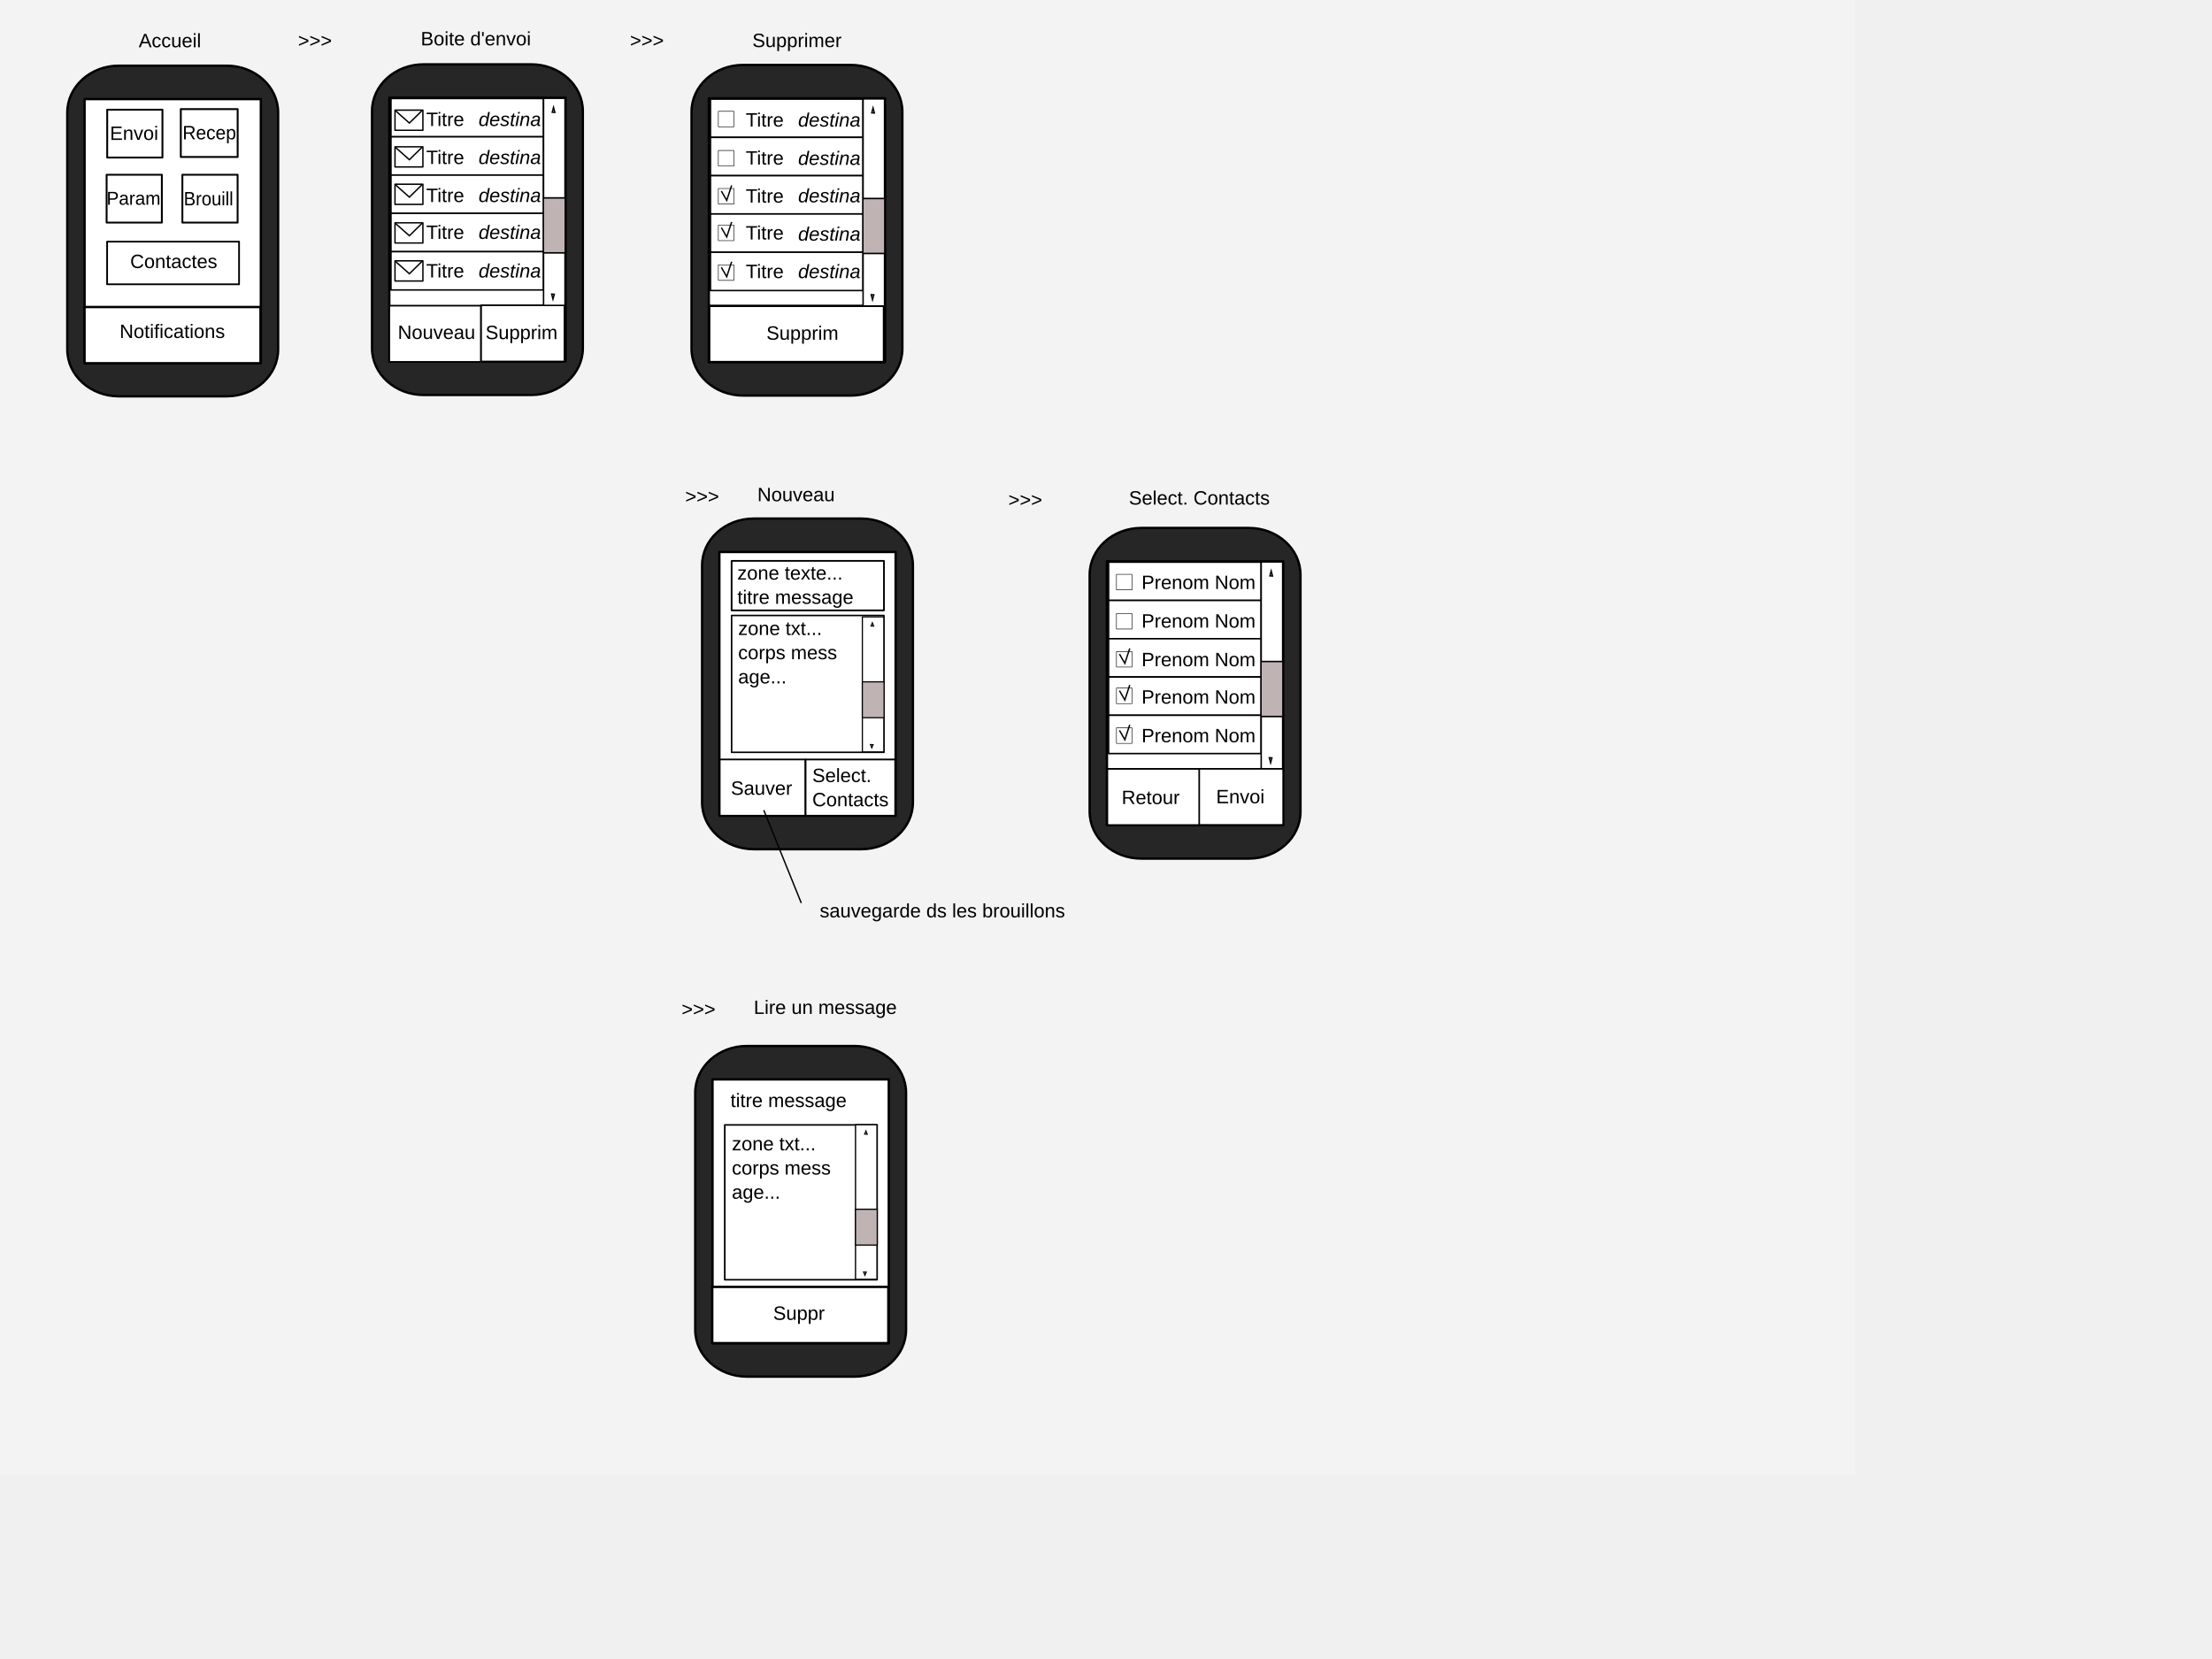
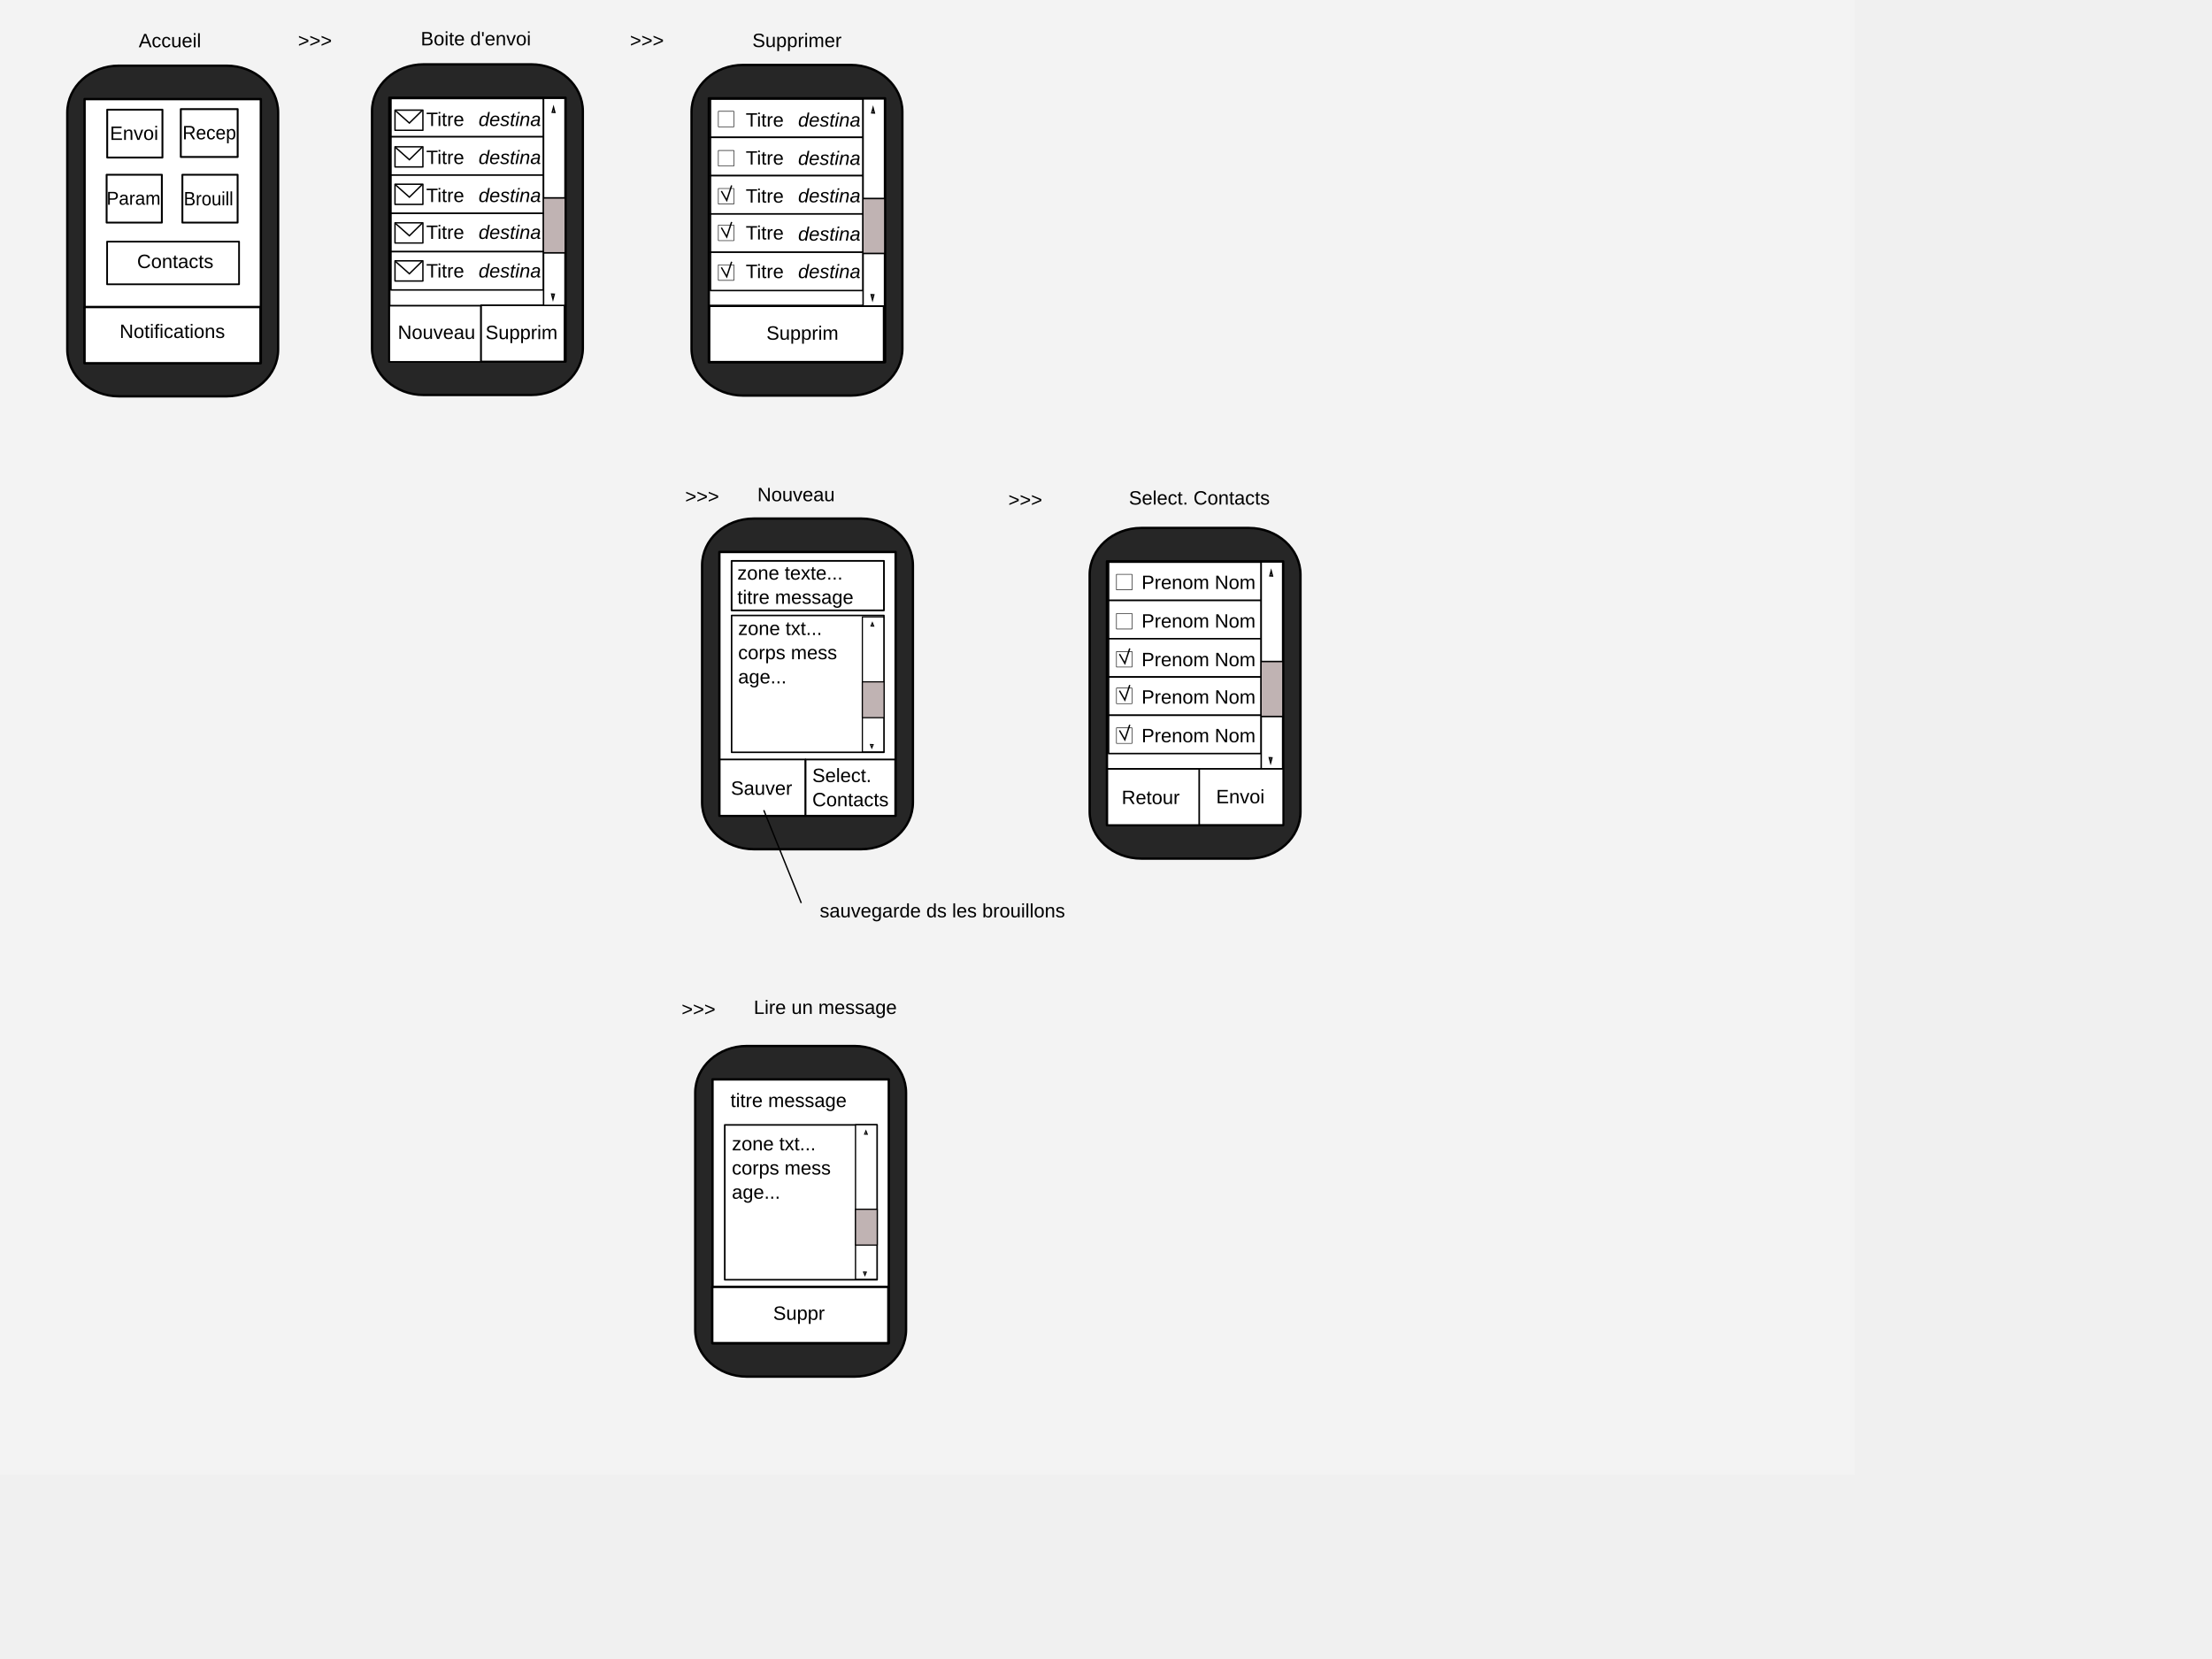
<svg xmlns="http://www.w3.org/2000/svg" xmlns:xlink="http://www.w3.org/1999/xlink" width="1600px" height="1200px" id="svg5255" version="1.1">
  <defs id="defs5257" />
  <g id="layer1">
    <rect style="fill:#f3f3f3;fill-opacity:1;stroke:none;stroke-width:1.4;stroke-linecap:round;stroke-linejoin:round;stroke-miterlimit:4;stroke-opacity:1;stroke-dasharray:none" id="rect7787" width="1370" height="1075" x="-28.333" y="-8.333" />
    <rect style="fill:#262626;fill-opacity:1;stroke:#000000;stroke-width:1.7;stroke-linecap:round;stroke-linejoin:round;stroke-miterlimit:4;stroke-opacity:1;stroke-dasharray:none" id="rect4269" width="152.5" height="239.167" x="48.672" y="47.508" rx="37.328" ry="33.841" />
    <rect style="fill:#ffffff;fill-opacity:1;stroke:#000000;stroke-width:1.7;stroke-linecap:round;stroke-linejoin:round;stroke-miterlimit:4;stroke-opacity:1;stroke-dasharray:none" id="rect4271" width="127.5" height="190.833" x="61.172" y="71.675" rx="37.328" ry="0" />
    <text xml:space="preserve" style="font-size:14px;font-style:normal;font-variant:normal;font-weight:normal;font-stretch:normal;line-height:125%;letter-spacing:0px;word-spacing:0px;fill:#000000;fill-opacity:1;stroke:none;font-family:Arial;-inkscape-font-specification:Arial" x="100.339" y="34.175" id="text4275">
      <tspan id="tspan4277" x="100.339" y="34.175">Accueil</tspan>
    </text>
    <rect style="fill:#ffffff;fill-opacity:0;stroke:#000000;stroke-width:1.354;stroke-linecap:round;stroke-linejoin:round;stroke-miterlimit:4;stroke-opacity:1;stroke-dasharray:none" id="rect4279" width="39.95" height="34.606" x="77.548" y="79.342" />
    <rect style="fill:#ffffff;fill-opacity:0;stroke:#000000;stroke-width:1.374;stroke-linecap:round;stroke-linejoin:round;stroke-miterlimit:4;stroke-opacity:1;stroke-dasharray:none" id="rect4279-4" width="41.129" height="34.606" x="130.781" y="78.925" />
    <rect style="fill:#ffffff;fill-opacity:0;stroke:#000000;stroke-width:1.261;stroke-linecap:round;stroke-linejoin:round;stroke-miterlimit:4;stroke-opacity:1;stroke-dasharray:none" id="rect4279-0" width="95.439" height="30.856" x="77.476" y="174.774" />
    <rect style="fill:#ffffff;fill-opacity:0;stroke:#000000;stroke-width:1.354;stroke-linecap:round;stroke-linejoin:round;stroke-miterlimit:4;stroke-opacity:1;stroke-dasharray:none" id="rect4279-48" width="39.95" height="34.606" x="77.12" y="126.396" />
    <rect style="fill:#ffffff;fill-opacity:0;stroke:#000000;stroke-width:1.354;stroke-linecap:round;stroke-linejoin:round;stroke-miterlimit:4;stroke-opacity:1;stroke-dasharray:none" id="rect4279-8" width="39.95" height="34.606" x="131.921" y="126.396" />
    <rect style="fill:#ffffff;fill-opacity:1;stroke:#000000;stroke-width:1.7;stroke-linecap:round;stroke-linejoin:round;stroke-miterlimit:4;stroke-opacity:1;stroke-dasharray:none" id="rect4396" width="127.279" height="40.659" x="61.151" y="222.07" />
    <text xml:space="preserve" style="font-size:14px;font-style:normal;font-variant:normal;font-weight:normal;font-stretch:normal;line-height:125%;letter-spacing:0px;word-spacing:0px;fill:#000000;fill-opacity:1;stroke:none;font-family:Arial;-inkscape-font-specification:Arial" x="79.509" y="101.187" id="text4275-2">
      <tspan id="tspan4277-4" x="79.509" y="101.187">Envoi</tspan>
    </text>
    <text xml:space="preserve" style="font-size:13.696px;font-style:normal;font-variant:normal;font-weight:normal;font-stretch:normal;line-height:125%;letter-spacing:0px;word-spacing:0px;fill:#000000;fill-opacity:1;stroke:none;font-family:Arial;-inkscape-font-specification:Arial" x="134.985" y="98.584" id="text4275-5" transform="scale(0.9783025,1.022179)">
      <tspan id="tspan4277-5" x="134.985" y="98.584">Recep</tspan>
    </text>
-     <text xml:space="preserve" style="font-size:14px;font-style:normal;font-variant:normal;font-weight:normal;font-stretch:normal;line-height:125%;letter-spacing:0px;word-spacing:0px;fill:#000000;fill-opacity:1;stroke:none;font-family:Arial;-inkscape-font-specification:Arial" x="94.149" y="193.89" id="text4432">
-       <tspan id="tspan4434" x="94.149" y="193.89">Contactes</tspan>
+     <text xml:space="preserve" style="font-size:14px;font-style:normal;font-variant:normal;font-weight:normal;font-stretch:normal;line-height:125%;letter-spacing:0px;word-spacing:0px;fill:#000000;fill-opacity:1;stroke:none;font-family:Arial;-inkscape-font-specification:Arial" x="99.149" y="193.89" id="text4432">
+       <tspan id="tspan4434" x="99.149" y="193.89">Contacts</tspan>
    </text>
    <text xml:space="preserve" style="font-size:13.406px;font-style:normal;font-variant:normal;font-weight:normal;font-stretch:normal;line-height:125%;letter-spacing:0px;word-spacing:0px;fill:#000000;fill-opacity:1;stroke:none;font-family:Arial;-inkscape-font-specification:Arial" x="78.042" y="146.351" id="text4436" transform="scale(0.9881695,1.011972)">
      <tspan id="tspan4438" x="78.042" y="146.351">Param</tspan>
    </text>
    <text xml:space="preserve" style="font-size:13.434px;font-style:normal;font-variant:normal;font-weight:normal;font-stretch:normal;line-height:125%;letter-spacing:0px;word-spacing:0px;fill:#000000;fill-opacity:1;stroke:none;font-family:Arial;-inkscape-font-specification:Arial" x="138.525" y="142.534" id="text4440" transform="scale(0.9595402,1.042166)">
      <tspan id="tspan4442" x="138.525" y="142.534">Brouill</tspan>
    </text>
    <text xml:space="preserve" style="font-size:14px;font-style:normal;font-variant:normal;font-weight:normal;font-stretch:normal;line-height:125%;letter-spacing:0px;word-spacing:0px;fill:#000000;fill-opacity:1;stroke:none;font-family:Arial;-inkscape-font-specification:Arial" x="86.489" y="244.462" id="text4444">
      <tspan id="tspan4446" x="86.489" y="244.462">Notifications</tspan>
    </text>
    <text xml:space="preserve" style="font-size:14px;font-style:normal;font-variant:normal;font-weight:normal;font-stretch:normal;line-height:125%;letter-spacing:0px;word-spacing:0px;fill:#000000;fill-opacity:1;stroke:none;font-family:Arial;-inkscape-font-specification:Arial" x="304.336" y="32.788" id="text4448">
      <tspan id="tspan4450" x="304.336" y="32.788">Boite d'envoi</tspan>
    </text>
    <rect style="fill:#262626;fill-opacity:1;stroke:#000000;stroke-width:1.7;stroke-linecap:round;stroke-linejoin:round;stroke-miterlimit:4;stroke-opacity:1;stroke-dasharray:none" id="rect4269-1" width="152.5" height="239.167" x="269.087" y="46.538" rx="37.328" ry="33.841" />
    <rect style="fill:#ffffff;fill-opacity:1;stroke:#000000;stroke-width:1.7;stroke-linecap:round;stroke-linejoin:round;stroke-miterlimit:4;stroke-opacity:1;stroke-dasharray:none" id="rect4271-7" width="127.5" height="190.833" x="281.587" y="70.705" rx="37.328" ry="0" />
    <rect style="fill:#ffffff;fill-opacity:1;stroke:#000000;stroke-width:1.227;stroke-linecap:round;stroke-linejoin:round;stroke-miterlimit:4;stroke-opacity:1;stroke-dasharray:none" id="rect4396-6" width="66.347" height="40.659" x="281.565" y="221.1" />
    <text xml:space="preserve" style="font-size:14px;font-style:normal;font-variant:normal;font-weight:normal;font-stretch:normal;line-height:125%;letter-spacing:0px;word-spacing:0px;fill:#000000;fill-opacity:1;stroke:none;font-family:Arial;-inkscape-font-specification:Arial" x="287.736" y="245.159" id="text4444-7">
      <tspan id="tspan4446-6" x="287.736" y="245.159">Nouveau</tspan>
    </text>
    <rect style="fill:#ffffff;fill-opacity:1;stroke:#000000;stroke-width:1.17;stroke-linecap:round;stroke-linejoin:round;stroke-miterlimit:4;stroke-opacity:1;stroke-dasharray:none" id="rect4396-6-1" width="60.294" height="40.659" x="347.997" y="220.792" />
    <text xml:space="preserve" style="font-size:14px;font-style:normal;font-variant:normal;font-weight:normal;font-stretch:normal;line-height:125%;letter-spacing:0px;word-spacing:0px;fill:#000000;fill-opacity:1;stroke:none;font-family:Arial;-inkscape-font-specification:Arial" x="351.17" y="245.288" id="text4545">
      <tspan id="tspan4547" x="351.17" y="245.288">Supprim</tspan>
    </text>
    <rect style="fill:#ffffff;fill-opacity:1;stroke:#000000;stroke-width:1.064;stroke-linecap:round;stroke-linejoin:round;stroke-miterlimit:4;stroke-opacity:1;stroke-dasharray:none" id="rect4549" width="15.524" height="149.792" x="393.164" y="71.103" />
    <path style="fill:none;stroke:#000000;stroke-width:1px;stroke-linecap:butt;stroke-linejoin:miter;stroke-opacity:1" d="m 399.033,212.719 0.947,3.624 0.942,-3.516 z" id="path4555" />
    <path style="fill:none;stroke:#000000;stroke-width:1px;stroke-linecap:butt;stroke-linejoin:miter;stroke-opacity:1" d="m 401.338,81.309 -0.947,-3.624 -0.942,3.516 z" id="path4555-8" />
    <rect style="fill:#c0b3b3;fill-opacity:1;stroke:#000000;stroke-width:1.1;stroke-linecap:round;stroke-linejoin:round;stroke-miterlimit:4;stroke-opacity:1;stroke-dasharray:none" id="rect4575" width="16.794" height="39.775" x="392.092" y="143.146" />
    <rect style="fill:#ffffff;fill-opacity:1;stroke:#000000;stroke-width:1.1;stroke-linecap:round;stroke-linejoin:round;stroke-miterlimit:4;stroke-opacity:1;stroke-dasharray:none" id="rect4577" width="110.191" height="27.695" x="282.785" y="71.257" />
    <use x="0" y="0" xlink:href="#rect4577" id="use4597" transform="translate(7.8043965e-7,27.69502)" width="1600" height="1200" />
    <use x="0" y="0" xlink:href="#use4597" id="use4599" transform="translate(7.8043965e-7,27.69502)" width="1600" height="1200" />
    <use x="0" y="0" xlink:href="#use4599" id="use4601" transform="translate(7.8043965e-7,27.69502)" width="1600" height="1200" />
    <use x="0" y="0" xlink:href="#use4601" id="use4603" transform="translate(7.8043965e-7,27.69502)" width="1600" height="1200" />
    <text xml:space="preserve" style="font-size:14px;font-style:normal;font-variant:normal;font-weight:normal;font-stretch:normal;line-height:125%;letter-spacing:0px;word-spacing:0px;fill:#000000;fill-opacity:1;stroke:none;font-family:Arial;-inkscape-font-specification:Arial" x="308.283" y="91.121" id="text4605">
      <tspan id="tspan4607" x="308.283" y="91.121">Titre</tspan>
    </text>
    <text xml:space="preserve" style="font-size:14px;font-style:oblique;font-variant:normal;font-weight:normal;font-stretch:normal;line-height:125%;letter-spacing:0px;word-spacing:0px;fill:#000000;fill-opacity:1;stroke:none;font-family:Arial;-inkscape-font-specification:Arial Oblique" x="346.17" y="91.121" id="text4609">
      <tspan id="tspan4611" x="346.17" y="91.121">destina</tspan>
    </text>
    <rect style="fill:#ffffff;fill-opacity:1;stroke:#000000;stroke-width:1;stroke-linecap:round;stroke-linejoin:round;stroke-miterlimit:4;stroke-opacity:1;stroke-dasharray:none" id="rect4613" width="20.183" height="14.584" x="285.711" y="79.654" />
    <path style="fill:none;stroke:#000000;stroke-width:1px;stroke-linecap:butt;stroke-linejoin:miter;stroke-opacity:1" d="m 285.731,79.801 10.386,9.207 9.207,-9.06" id="path4615" />
    <use x="0" y="0" xlink:href="#rect4613" id="use4617" transform="translate(7.8043965e-7,26.5165)" width="1600" height="1200" />
    <use x="0" y="0" xlink:href="#path4615" id="use4619" transform="translate(7.8043965e-7,26.5165)" width="1600" height="1200" />
    <use x="0" y="0" xlink:href="#text4605" id="use4629" transform="translate(7.8043965e-7,27.5)" width="1600" height="1200" />
    <use x="0" y="0" xlink:href="#text4609" id="use4631" transform="translate(7.8043965e-7,27.5)" width="1600" height="1200" />
    <use x="0" y="0" xlink:href="#use4629" id="use4633" transform="translate(7.8043965e-7,27.5)" width="1600" height="1200" />
    <use x="0" y="0" xlink:href="#use4631" id="use4635" transform="translate(7.8043965e-7,27.5)" width="1600" height="1200" />
    <use x="0" y="0" xlink:href="#use4633" id="use4641" transform="translate(7.8043965e-7,26.66667)" width="1600" height="1200" />
    <use x="0" y="0" xlink:href="#use4635" id="use4643" transform="translate(7.8043965e-7,26.66667)" width="1600" height="1200" />
    <use x="0" y="0" xlink:href="#use4641" id="use4649" transform="translate(7.8043965e-7,27.91667)" width="1600" height="1200" />
    <use x="0" y="0" xlink:href="#use4643" id="use4651" transform="translate(7.8043965e-7,27.91667)" width="1600" height="1200" />
    <text xml:space="preserve" style="font-size:14px;font-style:normal;font-variant:normal;font-weight:normal;font-stretch:normal;line-height:125%;letter-spacing:0px;word-spacing:0px;fill:#000000;fill-opacity:1;stroke:none;font-family:Arial;-inkscape-font-specification:Arial" x="215.551" y="34.134" id="text4657">
      <tspan id="tspan4659" x="215.551" y="34.134">&gt;&gt;&gt;</tspan>
    </text>
    <use x="0" y="0" xlink:href="#use4617" id="use5955" transform="translate(0,27.08333)" width="1600" height="1200" />
    <use x="0" y="0" xlink:href="#use4619" id="use5957" transform="translate(0,27.08333)" width="1600" height="1200" />
    <use x="0" y="0" xlink:href="#use5955" id="use5959" transform="translate(0,27.91667)" width="1600" height="1200" />
    <use x="0" y="0" xlink:href="#use5957" id="use5961" transform="translate(0,27.91667)" width="1600" height="1200" />
    <use x="0" y="0" xlink:href="#use5959" id="use5963" transform="translate(0,27.5)" width="1600" height="1200" />
    <use x="0" y="0" xlink:href="#use5961" id="use5965" transform="translate(0,27.5)" width="1600" height="1200" />
    <use x="0" y="0" xlink:href="#text4657" id="use4661" transform="translate(240.1239,-0.1204759)" width="1600" height="1200" />
    <text id="use4663" y="34.046" x="544.197" style="font-size:14px;font-style:normal;font-variant:normal;font-weight:normal;font-stretch:normal;line-height:125%;letter-spacing:0px;word-spacing:0px;fill:#000000;fill-opacity:1;stroke:none;font-family:Arial;-inkscape-font-specification:Arial" xml:space="preserve">
      <tspan y="34.046" x="544.197" id="tspan4667">Supprimer</tspan>
    </text>
    <rect ry="33.841" rx="37.328" y="46.963" x="500.21" height="239.167" width="152.5" id="use4669" style="fill:#262626;fill-opacity:1;stroke:#000000;stroke-width:1.7;stroke-linecap:round;stroke-linejoin:round;stroke-miterlimit:4;stroke-opacity:1;stroke-dasharray:none" />
    <rect ry="0" rx="37.328" y="71.13" x="512.71" height="190.833" width="127.5" id="use4671" style="fill:#ffffff;fill-opacity:1;stroke:#000000;stroke-width:1.7;stroke-linecap:round;stroke-linejoin:round;stroke-miterlimit:4;stroke-opacity:1;stroke-dasharray:none" />
    <rect y="221.217" x="512.982" height="40.659" width="126.432" id="use4677" style="fill:#ffffff;fill-opacity:1;stroke:#000000;stroke-width:1.694;stroke-linecap:round;stroke-linejoin:round;stroke-miterlimit:4;stroke-opacity:1;stroke-dasharray:none" />
    <text id="use4679" y="245.713" x="554.376" style="font-size:14px;font-style:normal;font-variant:normal;font-weight:normal;font-stretch:normal;line-height:125%;letter-spacing:0px;word-spacing:0px;fill:#000000;fill-opacity:1;stroke:none;font-family:Arial;-inkscape-font-specification:Arial" xml:space="preserve">
      <tspan y="245.713" x="554.376" id="tspan4757">Supprim</tspan>
    </text>
    <rect y="71.528" x="624.287" height="149.792" width="15.524" id="use4681" style="fill:#ffffff;fill-opacity:1;stroke:#000000;stroke-width:1.064;stroke-linecap:round;stroke-linejoin:round;stroke-miterlimit:4;stroke-opacity:1;stroke-dasharray:none" />
    <path id="use4683" d="m 630.156,213.144 0.947,3.624 0.942,-3.516 z" style="fill:none;stroke:#000000;stroke-width:1px;stroke-linecap:butt;stroke-linejoin:miter;stroke-opacity:1" />
    <path id="use4685" d="m 632.461,81.734 -0.947,-3.624 -0.942,3.516 z" style="fill:none;stroke:#000000;stroke-width:1px;stroke-linecap:butt;stroke-linejoin:miter;stroke-opacity:1" />
    <rect y="143.571" x="623.215" height="39.775" width="16.794" id="use4687" style="fill:#c0b3b3;fill-opacity:1;stroke:#000000;stroke-width:1.1;stroke-linecap:round;stroke-linejoin:round;stroke-miterlimit:4;stroke-opacity:1;stroke-dasharray:none" />
    <rect y="71.682" x="513.908" height="27.695" width="110.191" id="use4689" style="fill:#ffffff;fill-opacity:1;stroke:#000000;stroke-width:1.1;stroke-linecap:round;stroke-linejoin:round;stroke-miterlimit:4;stroke-opacity:1;stroke-dasharray:none" />
    <rect y="99.377" x="513.908" height="27.695" width="110.191" id="use4691" style="fill:#ffffff;fill-opacity:1;stroke:#000000;stroke-width:1.1;stroke-linecap:round;stroke-linejoin:round;stroke-miterlimit:4;stroke-opacity:1;stroke-dasharray:none" />
    <rect y="127.072" x="513.908" height="27.695" width="110.191" id="use4693" style="fill:#ffffff;fill-opacity:1;stroke:#000000;stroke-width:1.1;stroke-linecap:round;stroke-linejoin:round;stroke-miterlimit:4;stroke-opacity:1;stroke-dasharray:none" />
    <rect y="154.767" x="513.908" height="27.695" width="110.191" id="use4695" style="fill:#ffffff;fill-opacity:1;stroke:#000000;stroke-width:1.1;stroke-linecap:round;stroke-linejoin:round;stroke-miterlimit:4;stroke-opacity:1;stroke-dasharray:none" />
    <rect y="182.462" x="513.908" height="27.695" width="110.191" id="use4697" style="fill:#ffffff;fill-opacity:1;stroke:#000000;stroke-width:1.1;stroke-linecap:round;stroke-linejoin:round;stroke-miterlimit:4;stroke-opacity:1;stroke-dasharray:none" />
    <text id="use4699" y="91.546" x="539.406" style="font-size:14px;font-style:normal;font-variant:normal;font-weight:normal;font-stretch:normal;line-height:125%;letter-spacing:0px;word-spacing:0px;fill:#000000;fill-opacity:1;stroke:none;font-family:Arial;-inkscape-font-specification:Arial" xml:space="preserve">
      <tspan y="91.546" x="539.406" id="tspan4779">Titre</tspan>
    </text>
    <text id="use4701" y="91.546" x="577.293" style="font-size:14px;font-style:oblique;font-variant:normal;font-weight:normal;font-stretch:normal;line-height:125%;letter-spacing:0px;word-spacing:0px;fill:#000000;fill-opacity:1;stroke:none;font-family:Arial;-inkscape-font-specification:Arial Oblique" xml:space="preserve">
      <tspan y="91.546" x="577.293" id="tspan4783">destina</tspan>
    </text>
    <text id="use4715" y="119.046" x="539.406" style="font-size:14px;font-style:normal;font-variant:normal;font-weight:normal;font-stretch:normal;line-height:125%;letter-spacing:0px;word-spacing:0px;fill:#000000;fill-opacity:1;stroke:none;font-family:Arial;-inkscape-font-specification:Arial" xml:space="preserve">
      <tspan y="119.046" x="539.406" id="tspan4799">Titre</tspan>
    </text>
    <text id="use4719" y="146.546" x="539.406" style="font-size:14px;font-style:normal;font-variant:normal;font-weight:normal;font-stretch:normal;line-height:125%;letter-spacing:0px;word-spacing:0px;fill:#000000;fill-opacity:1;stroke:none;font-family:Arial;-inkscape-font-specification:Arial" xml:space="preserve">
      <tspan y="146.546" x="539.406" id="tspan4807">Titre</tspan>
    </text>
    <text id="use4727" y="173.213" x="539.406" style="font-size:14px;font-style:normal;font-variant:normal;font-weight:normal;font-stretch:normal;line-height:125%;letter-spacing:0px;word-spacing:0px;fill:#000000;fill-opacity:1;stroke:none;font-family:Arial;-inkscape-font-specification:Arial" xml:space="preserve">
      <tspan y="173.213" x="539.406" id="tspan4819">Titre</tspan>
    </text>
    <text id="use4735" y="201.13" x="539.406" style="font-size:14px;font-style:normal;font-variant:normal;font-weight:normal;font-stretch:normal;line-height:125%;letter-spacing:0px;word-spacing:0px;fill:#000000;fill-opacity:1;stroke:none;font-family:Arial;-inkscape-font-specification:Arial" xml:space="preserve">
      <tspan y="201.13" x="539.406" id="tspan4831">Titre</tspan>
    </text>
    <rect style="fill:#ffffff;fill-opacity:1;stroke:#000000;stroke-width:0.4;stroke-linecap:round;stroke-linejoin:round;stroke-miterlimit:4;stroke-opacity:1;stroke-dasharray:none" id="rect4841" width="11.25" height="11.25" x="519.595" y="80.505" />
    <use x="0" y="0" xlink:href="#rect4841" id="use4843" transform="translate(-4.2710637e-6,28.33333)" width="1600" height="1200" />
    <use x="0" y="0" xlink:href="#use4843" id="use4845" transform="translate(-4.2710637e-6,27.5)" width="1600" height="1200" />
    <path style="fill:none;stroke:#000000;stroke-width:1px;stroke-linecap:butt;stroke-linejoin:miter;stroke-opacity:1" d="m 521.783,138.213 3.881,6.723 3.545,-10.816" id="path4847" />
    <use x="0" y="0" xlink:href="#use4845" id="use4849" transform="translate(-4.2710637e-6,26.45833)" width="1600" height="1200" />
    <use x="0" y="0" xlink:href="#path4847" id="use4851" transform="translate(-4.2710637e-6,26.45833)" width="1600" height="1200" />
    <use x="0" y="0" xlink:href="#use4849" id="use4853" transform="translate(-4.2710637e-6,28.75)" width="1600" height="1200" />
    <use x="0" y="0" xlink:href="#use4851" id="use4855" transform="translate(-4.2710637e-6,28.75)" width="1600" height="1200" />
    <use x="0" y="0" xlink:href="#use4701" id="use6062" transform="translate(0,27.69502)" width="1600" height="1200" />
    <use x="0" y="0" xlink:href="#use4701" id="use6064" transform="translate(0,54.80078)" width="1600" height="1200" />
    <use x="0" y="0" xlink:href="#use6062" id="use6066" transform="translate(0,54.80078)" width="1600" height="1200" />
    <use x="0" y="0" xlink:href="#use6066" id="use6068" transform="translate(0,27.10576)" width="1600" height="1200" />
    <text id="use4859" y="363.867" x="495.61" style="font-size:14px;font-style:normal;font-variant:normal;font-weight:normal;font-stretch:normal;line-height:125%;letter-spacing:0px;word-spacing:0px;fill:#000000;fill-opacity:1;stroke:none;font-family:Arial;-inkscape-font-specification:Arial" xml:space="preserve">
      <tspan y="363.867" x="495.61" id="tspan4865">&gt;&gt;&gt;</tspan>
    </text>
    <text xml:space="preserve" style="font-size:14px;font-style:normal;font-variant:normal;font-weight:normal;font-stretch:normal;line-height:125%;letter-spacing:0px;word-spacing:0px;fill:#000000;fill-opacity:1;stroke:none;font-family:Arial;-inkscape-font-specification:Arial" x="547.802" y="362.521" id="use4861">
      <tspan id="tspan4869" x="547.802" y="362.521">Nouveau</tspan>
    </text>
    <rect style="fill:#262626;fill-opacity:1;stroke:#000000;stroke-width:1.7;stroke-linecap:round;stroke-linejoin:round;stroke-miterlimit:4;stroke-opacity:1;stroke-dasharray:none" id="use4871" width="152.5" height="239.167" x="507.838" y="375.093" rx="37.328" ry="33.841" />
    <rect style="fill:#ffffff;fill-opacity:1;stroke:#000000;stroke-width:1.7;stroke-linecap:round;stroke-linejoin:round;stroke-miterlimit:4;stroke-opacity:1;stroke-dasharray:none" id="use4873" width="127.5" height="190.833" x="520.338" y="399.259" rx="37.328" ry="0" />
    <rect style="fill:#ffffff;fill-opacity:1;stroke:#000000;stroke-width:1.186;stroke-linecap:round;stroke-linejoin:round;stroke-miterlimit:4;stroke-opacity:1;stroke-dasharray:none" id="use4875" width="61.958" height="40.659" x="520.61" y="549.347" />
    <text xml:space="preserve" style="font-size:14px;font-style:normal;font-variant:normal;font-weight:normal;font-stretch:normal;line-height:125%;letter-spacing:0px;word-spacing:0px;fill:#000000;fill-opacity:1;stroke:none;font-family:Arial;-inkscape-font-specification:Arial" x="528.672" y="574.884" id="use4877">
      <tspan id="tspan4941" x="528.672" y="574.884">Sauver</tspan>
    </text>
    <rect style="fill:#ffffff;fill-opacity:1;stroke:#000000;stroke-width:1.251;stroke-linecap:round;stroke-linejoin:round;stroke-miterlimit:4;stroke-opacity:1;stroke-dasharray:none" id="use4891" width="110.191" height="35.806" x="529.197" y="405.704" />
    <rect style="fill:#ffffff;fill-opacity:1;stroke:#000000;stroke-width:1.1;stroke-linecap:round;stroke-linejoin:round;stroke-miterlimit:4;stroke-opacity:1;stroke-dasharray:none" id="use4895" width="110.191" height="98.995" x="529.197" y="445.184" />
    <rect style="fill:#ffffff;fill-opacity:1;stroke:#000000;stroke-width:0.859;stroke-linecap:round;stroke-linejoin:round;stroke-miterlimit:4;stroke-opacity:1;stroke-dasharray:none" id="use4879" width="15.524" height="97.675" x="623.773" y="446.209" />
    <path style="fill:none;stroke:#000000;stroke-width:0.808px;stroke-linecap:butt;stroke-linejoin:miter;stroke-opacity:1" d="m 629.642,538.553 0.947,2.363 0.942,-2.293 z" id="use4881" />
    <path style="fill:none;stroke:#000000;stroke-width:0.808px;stroke-linecap:butt;stroke-linejoin:miter;stroke-opacity:1" d="m 631.948,452.864 -0.947,-2.363 -0.942,2.293 z" id="use4883" />
    <rect style="fill:#c0b3b3;fill-opacity:1;stroke:#000000;stroke-width:0.86;stroke-linecap:round;stroke-linejoin:round;stroke-miterlimit:4;stroke-opacity:1;stroke-dasharray:none" id="use4885" width="15.747" height="25.936" x="623.748" y="493.186" />
    <rect style="fill:#ffffff;fill-opacity:1;stroke:#000000;stroke-width:1.213;stroke-linecap:round;stroke-linejoin:round;stroke-miterlimit:4;stroke-opacity:1;stroke-dasharray:none" id="use4875-2" width="64.808" height="40.659" x="582.703" y="549.357" />
    <text xml:space="preserve" style="font-size:14px;font-style:normal;font-variant:normal;font-weight:normal;font-stretch:normal;line-height:125%;letter-spacing:0px;word-spacing:0px;fill:#000000;fill-opacity:1;stroke:none;font-family:Arial;-inkscape-font-specification:Arial" x="587.534" y="565.687" id="text5035">
      <tspan id="tspan5037" x="587.534" y="565.687">Select.</tspan>
      <tspan x="587.534" y="583.187" id="tspan5039">Contacts</tspan>
    </text>
    <text xml:space="preserve" style="font-size:14px;font-style:normal;font-variant:normal;font-weight:normal;font-stretch:normal;line-height:125%;letter-spacing:0px;word-spacing:0px;fill:#000000;fill-opacity:1;stroke:none;font-family:Arial;-inkscape-font-specification:Arial" x="533.322" y="419.257" id="text5041">
      <tspan id="tspan5043" x="533.322" y="419.257">zone texte...</tspan>
      <tspan x="533.322" y="436.757" id="tspan5045">titre message</tspan>
    </text>
    <text xml:space="preserve" style="font-size:14px;font-style:normal;font-variant:normal;font-weight:normal;font-stretch:normal;line-height:125%;letter-spacing:0px;word-spacing:0px;fill:#000000;fill-opacity:1;stroke:none;font-family:Arial;-inkscape-font-specification:Arial" x="533.911" y="459.326" id="text5047">
      <tspan id="tspan5049" x="533.911" y="459.326">zone txt...</tspan>
      <tspan x="533.911" y="476.826" id="tspan5051">corps mess</tspan>
      <tspan x="533.911" y="494.326" id="tspan5053">age...</tspan>
    </text>
    <path style="fill:none;stroke:#000000;stroke-width:1px;stroke-linecap:butt;stroke-linejoin:miter;stroke-opacity:1" d="m 552.473,586.016 27.106,67.175" id="path5249" />
    <text xml:space="preserve" style="font-size:14px;font-style:normal;font-variant:normal;font-weight:normal;font-stretch:normal;line-height:125%;letter-spacing:0px;word-spacing:0px;fill:#000000;fill-opacity:1;stroke:none;font-family:Arial;-inkscape-font-specification:Arial" x="592.936" y="663.538" id="text5251">
      <tspan id="tspan5253" x="592.936" y="663.538">sauvegarde ds les brouillons</tspan>
    </text>
    <text xml:space="preserve" style="font-size:14px;font-style:normal;font-variant:normal;font-weight:normal;font-stretch:normal;line-height:125%;letter-spacing:0px;word-spacing:0px;fill:#000000;fill-opacity:1;stroke:none;font-family:Arial;-inkscape-font-specification:Arial" x="493.006" y="734.759" id="use3981">
      <tspan id="tspan4063" x="493.006" y="734.759">&gt;&gt;&gt;</tspan>
    </text>
    <text id="use3983" y="733.413" x="545.198" style="font-size:14px;font-style:normal;font-variant:normal;font-weight:normal;font-stretch:normal;line-height:125%;letter-spacing:0px;word-spacing:0px;fill:#000000;fill-opacity:1;stroke:none;font-family:Arial;-inkscape-font-specification:Arial" xml:space="preserve">
      <tspan y="733.413" x="545.198" id="tspan4059">Lire un message</tspan>
    </text>
    <rect ry="33.841" rx="37.328" y="756.591" x="502.878" height="239.167" width="152.5" id="use3985" style="fill:#262626;fill-opacity:1;stroke:#000000;stroke-width:1.7;stroke-linecap:round;stroke-linejoin:round;stroke-miterlimit:4;stroke-opacity:1;stroke-dasharray:none" />
    <rect ry="0" rx="37.328" y="780.758" x="515.378" height="190.833" width="127.5" id="use3987" style="fill:#ffffff;fill-opacity:1;stroke:#000000;stroke-width:1.7;stroke-linecap:round;stroke-linejoin:round;stroke-miterlimit:4;stroke-opacity:1;stroke-dasharray:none" />
    <rect y="813.666" x="524.237" height="112.012" width="110.191" id="use3995" style="fill:#ffffff;fill-opacity:1;stroke:#000000;stroke-width:1.17;stroke-linecap:round;stroke-linejoin:round;stroke-miterlimit:4;stroke-opacity:1;stroke-dasharray:none" />
    <rect y="813.529" x="618.813" height="111.853" width="15.524" id="use3997" style="fill:#ffffff;fill-opacity:1;stroke:#000000;stroke-width:0.919;stroke-linecap:round;stroke-linejoin:round;stroke-miterlimit:4;stroke-opacity:1;stroke-dasharray:none" />
    <path id="use3999" d="m 624.682,920.051 0.947,2.363 0.942,-2.293 z" style="fill:none;stroke:#000000;stroke-width:0.808px;stroke-linecap:butt;stroke-linejoin:miter;stroke-opacity:1" />
    <path id="use4001" d="m 627.3,820.404 -0.947,-2.363 -0.942,2.293 z" style="fill:none;stroke:#000000;stroke-width:0.808px;stroke-linecap:butt;stroke-linejoin:miter;stroke-opacity:1" />
    <rect y="874.685" x="618.788" height="25.936" width="15.747" id="use4003" style="fill:#c0b3b3;fill-opacity:1;stroke:#000000;stroke-width:0.86;stroke-linecap:round;stroke-linejoin:round;stroke-miterlimit:4;stroke-opacity:1;stroke-dasharray:none" />
    <rect y="930.856" x="515.186" height="40.659" width="127.365" id="use4005" style="fill:#ffffff;fill-opacity:1;stroke:#000000;stroke-width:1.701;stroke-linecap:round;stroke-linejoin:round;stroke-miterlimit:4;stroke-opacity:1;stroke-dasharray:none" />
    <text id="use4007" y="954.686" x="559.24" style="font-size:14px;font-style:normal;font-variant:normal;font-weight:normal;font-stretch:normal;line-height:125%;letter-spacing:0px;word-spacing:0px;fill:#000000;fill-opacity:1;stroke:none;font-family:Arial;-inkscape-font-specification:Arial" xml:space="preserve">
      <tspan id="tspan4031" y="954.686" x="559.24">Suppr</tspan>
    </text>
    <text id="use4009" y="800.756" x="528.362" style="font-size:14px;font-style:normal;font-variant:normal;font-weight:normal;font-stretch:normal;line-height:125%;letter-spacing:0px;word-spacing:0px;fill:#000000;fill-opacity:1;stroke:none;font-family:Arial;-inkscape-font-specification:Arial" xml:space="preserve">
      <tspan id="tspan4025" y="800.756" x="528.362">titre message</tspan>
    </text>
    <text id="use4011" y="832.075" x="529.368" style="font-size:14px;font-style:normal;font-variant:normal;font-weight:normal;font-stretch:normal;line-height:125%;letter-spacing:0px;word-spacing:0px;fill:#000000;fill-opacity:1;stroke:none;font-family:Arial;-inkscape-font-specification:Arial" xml:space="preserve">
      <tspan y="832.075" x="529.368" id="tspan4015">zone txt...</tspan>
      <tspan id="tspan4017" y="849.575" x="529.368">corps mess</tspan>
      <tspan id="tspan4019" y="867.075" x="529.368">age...</tspan>
    </text>
    <text xml:space="preserve" style="font-size:14px;font-style:normal;font-variant:normal;font-weight:normal;font-stretch:normal;line-height:125%;letter-spacing:0px;word-spacing:0px;fill:#000000;fill-opacity:1;stroke:none;font-family:Arial;-inkscape-font-specification:Arial" x="729.37" y="366.309" id="use5055">
      <tspan id="tspan5065" x="729.37" y="366.309">&gt;&gt;&gt;</tspan>
    </text>
    <text id="use5057" y="364.963" x="816.562" style="font-size:14px;font-style:normal;font-variant:normal;font-weight:normal;font-stretch:normal;line-height:125%;letter-spacing:0px;word-spacing:0px;fill:#000000;fill-opacity:1;stroke:none;font-family:Arial;-inkscape-font-specification:Arial" xml:space="preserve">
      <tspan y="364.963" x="816.562" id="tspan5061">Select. Contacts</tspan>
    </text>
    <rect style="fill:#262626;fill-opacity:1;stroke:#000000;stroke-width:1.7;stroke-linecap:round;stroke-linejoin:round;stroke-miterlimit:4;stroke-opacity:1;stroke-dasharray:none" id="use5071" width="152.5" height="239.167" x="788.181" y="381.879" rx="37.328" ry="33.841" />
    <rect style="fill:#ffffff;fill-opacity:1;stroke:#000000;stroke-width:1.7;stroke-linecap:round;stroke-linejoin:round;stroke-miterlimit:4;stroke-opacity:1;stroke-dasharray:none" id="use5073" width="127.5" height="190.833" x="800.681" y="406.046" rx="37.328" ry="0" />
    <rect style="fill:#ffffff;fill-opacity:1;stroke:#000000;stroke-width:1.236;stroke-linecap:round;stroke-linejoin:round;stroke-miterlimit:4;stroke-opacity:1;stroke-dasharray:none" id="use5075" width="67.242" height="40.659" x="800.953" y="556.133" />
    <rect style="fill:#ffffff;fill-opacity:1;stroke:#000000;stroke-width:1.064;stroke-linecap:round;stroke-linejoin:round;stroke-miterlimit:4;stroke-opacity:1;stroke-dasharray:none" id="use5079" width="15.524" height="149.792" x="912.258" y="406.444" />
    <path style="fill:none;stroke:#000000;stroke-width:1px;stroke-linecap:butt;stroke-linejoin:miter;stroke-opacity:1" d="m 918.128,548.061 0.947,3.624 0.942,-3.516 z" id="use5081" />
    <path style="fill:none;stroke:#000000;stroke-width:1px;stroke-linecap:butt;stroke-linejoin:miter;stroke-opacity:1" d="m 920.433,416.65 -0.947,-3.624 -0.942,3.516 z" id="use5083" />
    <rect style="fill:#c0b3b3;fill-opacity:1;stroke:#000000;stroke-width:1.1;stroke-linecap:round;stroke-linejoin:round;stroke-miterlimit:4;stroke-opacity:1;stroke-dasharray:none" id="use5085" width="16.794" height="39.775" x="911.187" y="478.487" />
    <rect style="fill:#ffffff;fill-opacity:1;stroke:#000000;stroke-width:1.1;stroke-linecap:round;stroke-linejoin:round;stroke-miterlimit:4;stroke-opacity:1;stroke-dasharray:none" id="use5087" width="110.191" height="27.695" x="801.88" y="406.598" />
    <rect style="fill:#ffffff;fill-opacity:1;stroke:#000000;stroke-width:1.1;stroke-linecap:round;stroke-linejoin:round;stroke-miterlimit:4;stroke-opacity:1;stroke-dasharray:none" id="use5089" width="110.191" height="27.695" x="801.88" y="434.293" />
    <rect style="fill:#ffffff;fill-opacity:1;stroke:#000000;stroke-width:1.1;stroke-linecap:round;stroke-linejoin:round;stroke-miterlimit:4;stroke-opacity:1;stroke-dasharray:none" id="use5091" width="110.191" height="27.695" x="801.88" y="461.988" />
    <rect style="fill:#ffffff;fill-opacity:1;stroke:#000000;stroke-width:1.1;stroke-linecap:round;stroke-linejoin:round;stroke-miterlimit:4;stroke-opacity:1;stroke-dasharray:none" id="use5093" width="110.191" height="27.695" x="801.88" y="489.683" />
    <rect style="fill:#ffffff;fill-opacity:1;stroke:#000000;stroke-width:1.1;stroke-linecap:round;stroke-linejoin:round;stroke-miterlimit:4;stroke-opacity:1;stroke-dasharray:none" id="use5095" width="110.191" height="27.695" x="801.88" y="517.378" />
    <text xml:space="preserve" style="font-size:14px;font-style:normal;font-variant:normal;font-weight:normal;font-stretch:normal;line-height:125%;letter-spacing:0px;word-spacing:0px;fill:#000000;fill-opacity:1;stroke:none;font-family:Arial;-inkscape-font-specification:Arial" x="825.711" y="426.046" id="use5097">
      <tspan id="tspan5215" x="825.711" y="426.046">Prenom Nom</tspan>
    </text>
    <rect y="415.421" x="807.567" height="11.25" width="11.25" id="use5117" style="fill:#ffffff;fill-opacity:1;stroke:#000000;stroke-width:0.4;stroke-linecap:round;stroke-linejoin:round;stroke-miterlimit:4;stroke-opacity:1;stroke-dasharray:none" />
    <rect y="443.754" x="807.567" height="11.25" width="11.25" id="use5119" style="fill:#ffffff;fill-opacity:1;stroke:#000000;stroke-width:0.4;stroke-linecap:round;stroke-linejoin:round;stroke-miterlimit:4;stroke-opacity:1;stroke-dasharray:none" />
    <rect y="471.254" x="807.567" height="11.25" width="11.25" id="use5121" style="fill:#ffffff;fill-opacity:1;stroke:#000000;stroke-width:0.4;stroke-linecap:round;stroke-linejoin:round;stroke-miterlimit:4;stroke-opacity:1;stroke-dasharray:none" />
    <path id="use5123" d="m 809.754,473.129 3.881,6.723 3.545,-10.816" style="fill:none;stroke:#000000;stroke-width:1px;stroke-linecap:butt;stroke-linejoin:miter;stroke-opacity:1" />
    <rect y="497.712" x="807.567" height="11.25" width="11.25" id="use5125" style="fill:#ffffff;fill-opacity:1;stroke:#000000;stroke-width:0.4;stroke-linecap:round;stroke-linejoin:round;stroke-miterlimit:4;stroke-opacity:1;stroke-dasharray:none" />
    <path id="use5127" d="m 809.754,499.587 3.881,6.723 3.545,-10.816" style="fill:none;stroke:#000000;stroke-width:1px;stroke-linecap:butt;stroke-linejoin:miter;stroke-opacity:1" />
    <rect y="526.462" x="807.567" height="11.25" width="11.25" id="use5129" style="fill:#ffffff;fill-opacity:1;stroke:#000000;stroke-width:0.4;stroke-linecap:round;stroke-linejoin:round;stroke-miterlimit:4;stroke-opacity:1;stroke-dasharray:none" />
    <path id="use5131" d="m 809.754,528.337 3.881,6.723 3.545,-10.816" style="fill:none;stroke:#000000;stroke-width:1px;stroke-linecap:butt;stroke-linejoin:miter;stroke-opacity:1" />
    <rect style="fill:#ffffff;fill-opacity:1;stroke:#000000;stroke-width:1.173;stroke-linecap:round;stroke-linejoin:round;stroke-miterlimit:4;stroke-opacity:1;stroke-dasharray:none" id="use5075-7" width="60.739" height="40.556" x="867.423" y="556.11" />
    <text xml:space="preserve" style="font-size:14px;font-style:normal;font-variant:normal;font-weight:normal;font-stretch:normal;line-height:125%;letter-spacing:0px;word-spacing:0px;fill:#000000;fill-opacity:1;stroke:none;font-family:Arial;-inkscape-font-specification:Arial" x="811.308" y="581.607" id="text5151">
      <tspan id="tspan5153" x="811.308" y="581.607">Retour</tspan>
    </text>
    <text xml:space="preserve" style="font-size:14px;font-style:normal;font-variant:normal;font-weight:normal;font-stretch:normal;line-height:125%;letter-spacing:0px;word-spacing:0px;fill:#000000;fill-opacity:1;stroke:none;font-family:Arial;-inkscape-font-specification:Arial" x="879.662" y="581.018" id="text5155">
      <tspan id="tspan5157" x="879.662" y="581.018">Envoi</tspan>
    </text>
    <use x="0" y="0" xlink:href="#use5097" id="use5241" transform="translate(6.6939279e-6,27.91667)" width="1600" height="1200" />
    <use x="0" y="0" xlink:href="#use5241" id="use5243" transform="translate(6.6939279e-6,27.91667)" width="1600" height="1200" />
    <use x="0" y="0" xlink:href="#use5241" id="use5245" transform="translate(6.6939279e-6,55)" width="1600" height="1200" />
    <use x="0" y="0" xlink:href="#use5243" id="use5247" transform="translate(6.6939279e-6,55)" width="1600" height="1200" />
  </g>
</svg>
